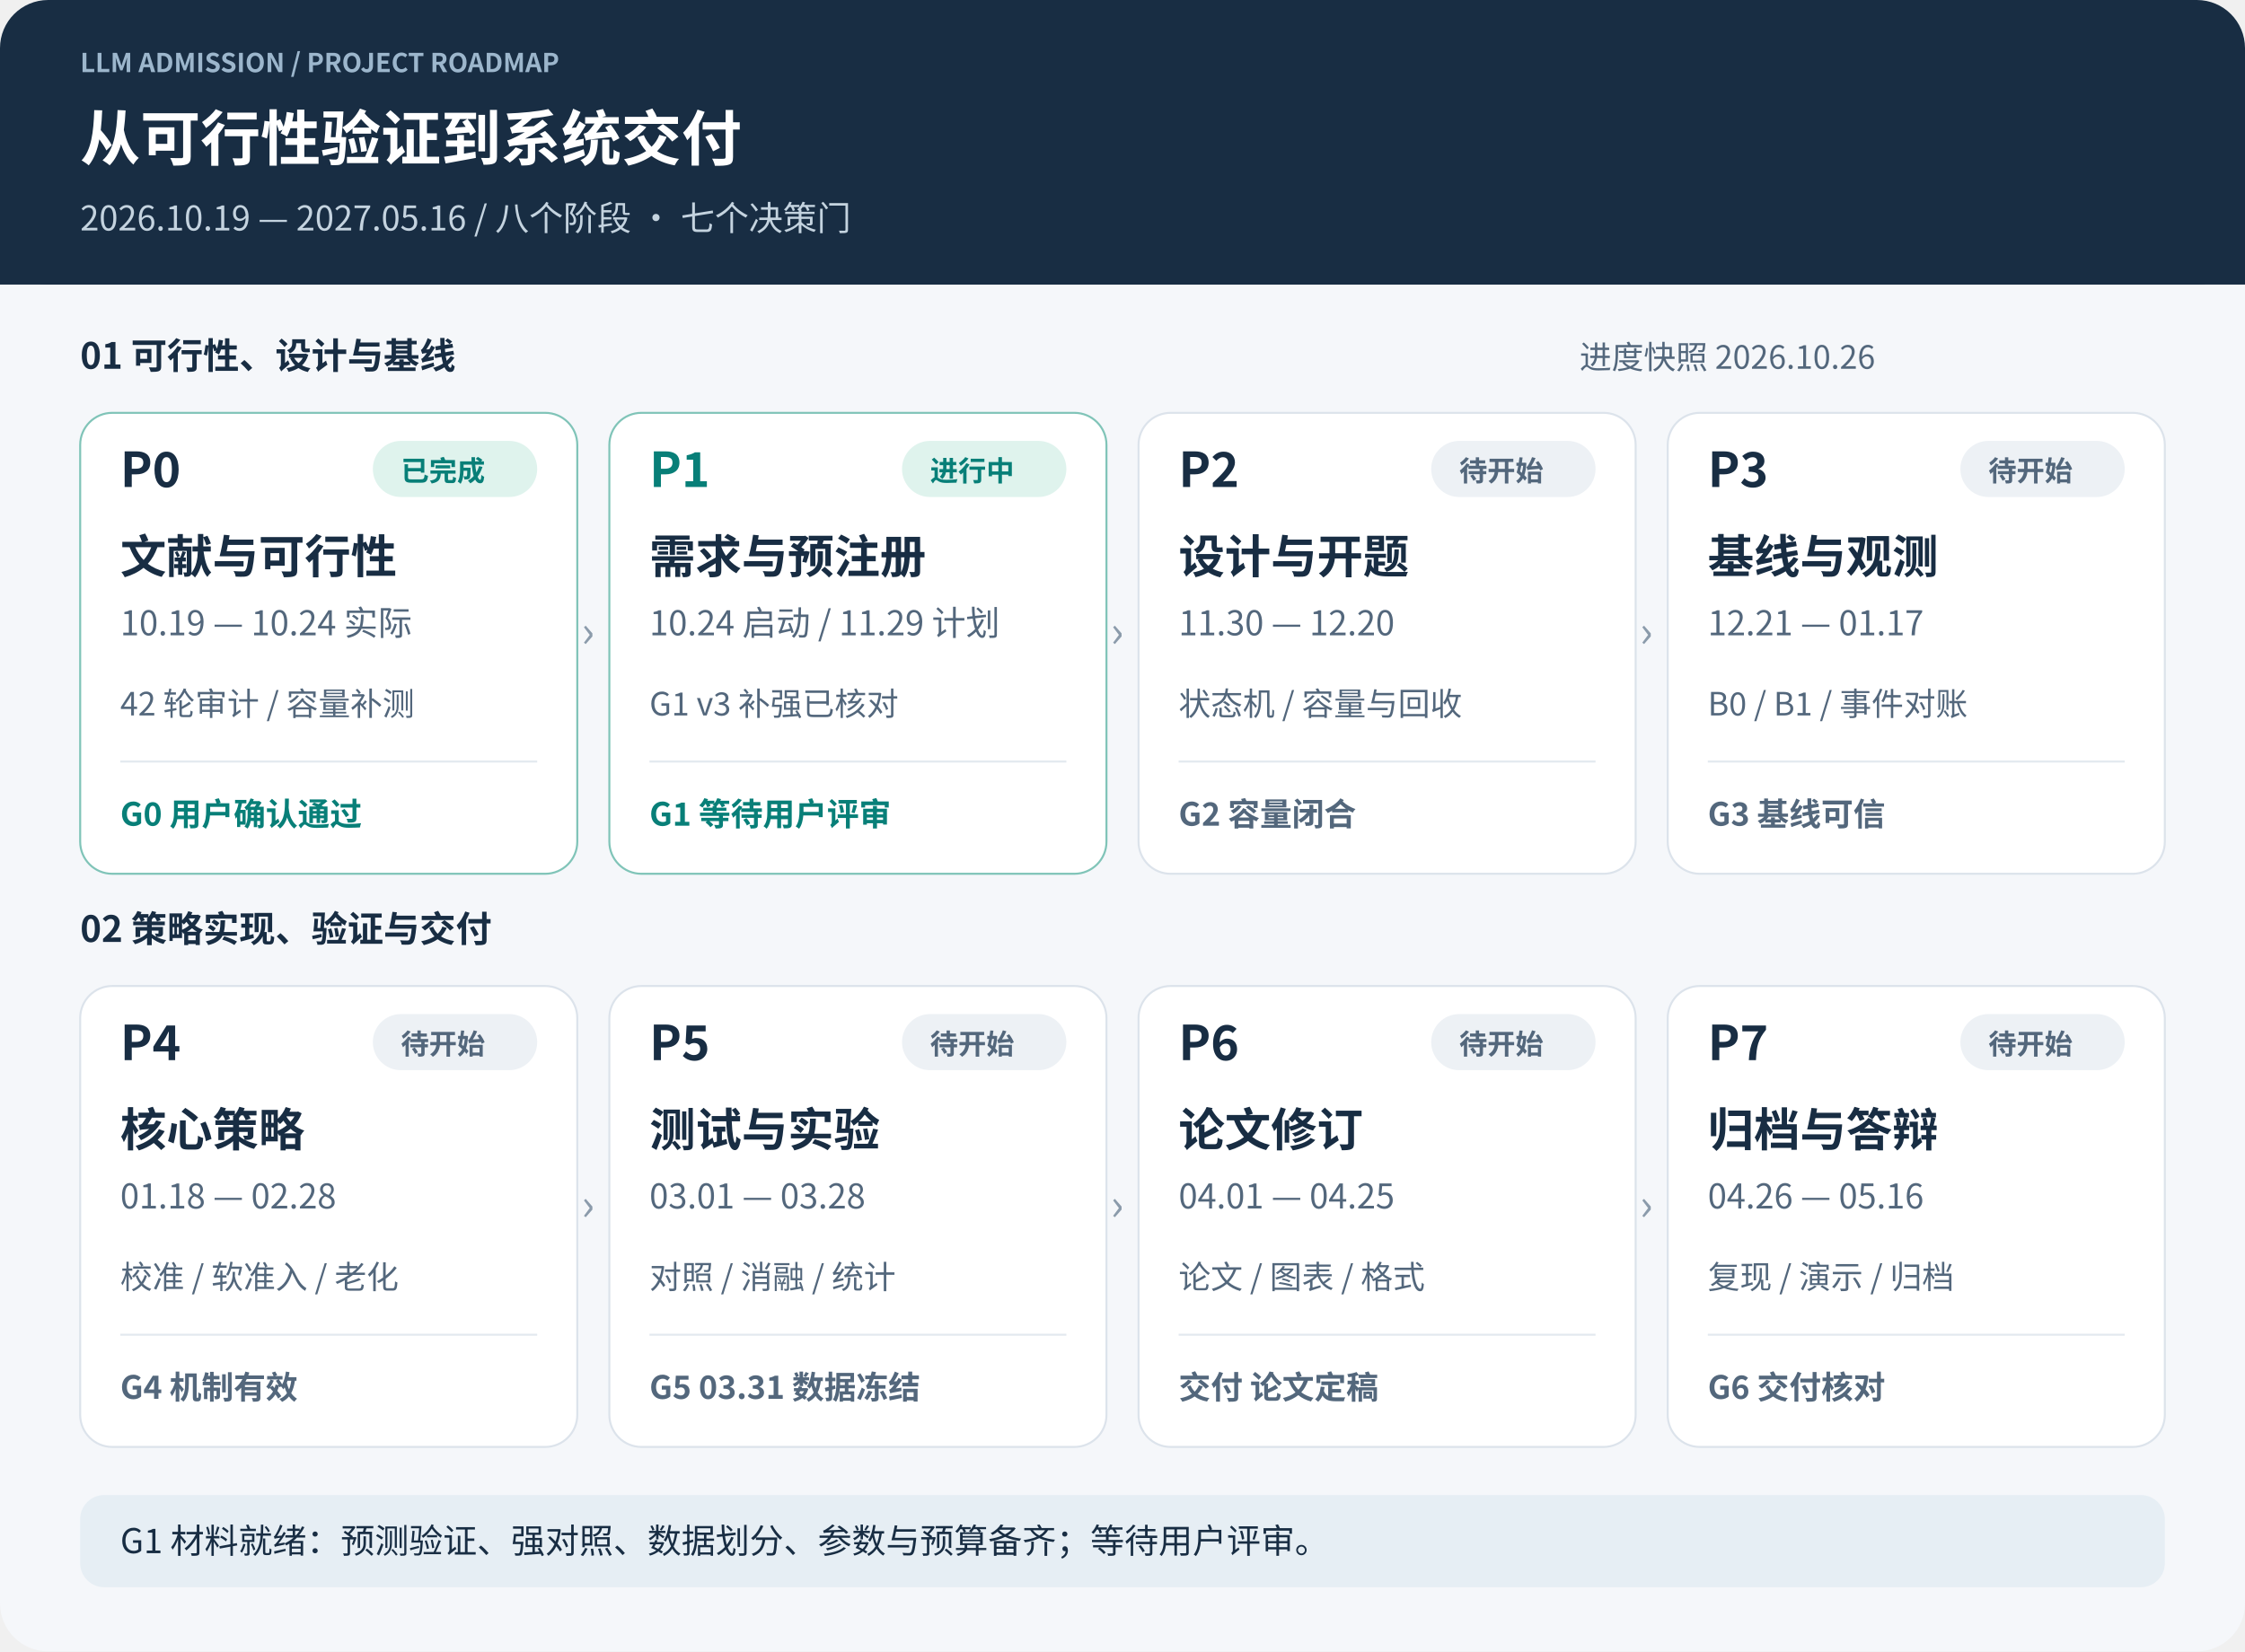
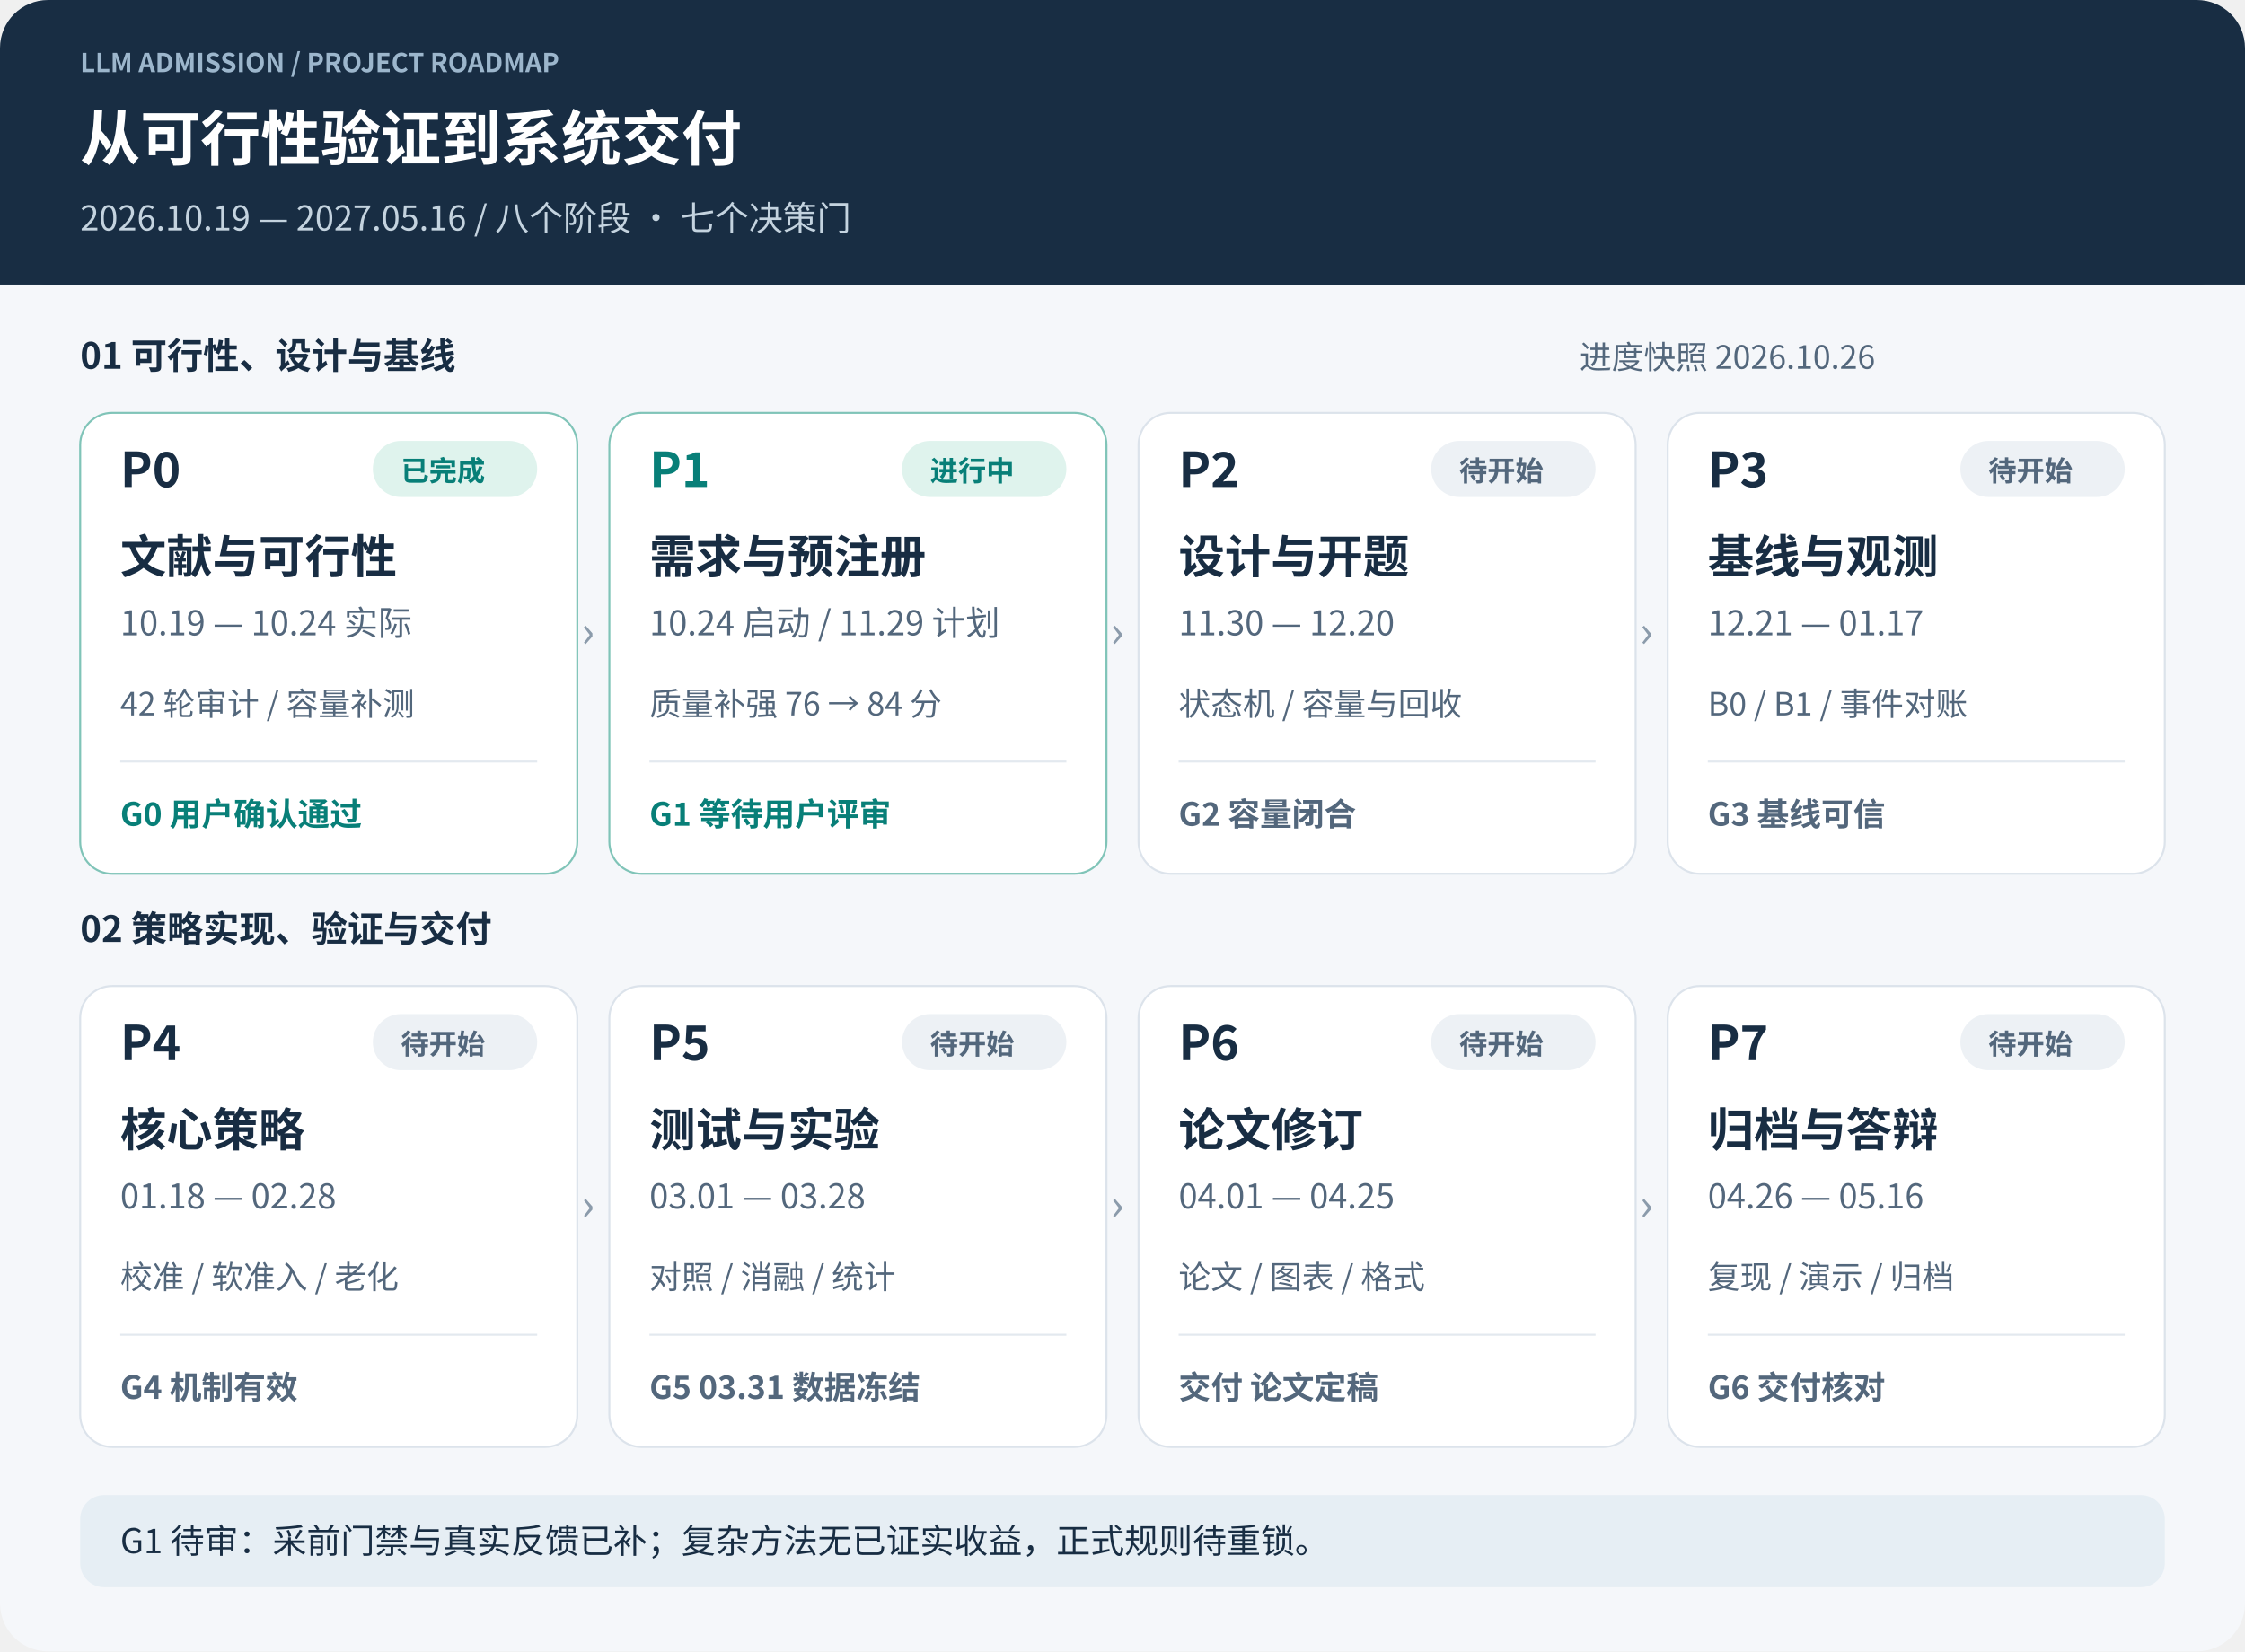
<svg xmlns="http://www.w3.org/2000/svg" width="1120" height="824" viewBox="0 0 1120 824" role="img" aria-labelledby="title desc">
  <g font-family="Segoe UI, PingFang SC, Microsoft YaHei, Noto Sans CJK SC, sans-serif">
    <rect x="0" y="0" width="1120" height="824" rx="24" fill="#f5f7fa" stroke="none" />
    <rect x="0" y="0" width="1120" height="142" rx="24" fill="#182d43" stroke="none" />
    <rect x="0" y="80" width="1120" height="62" rx="0" fill="#182d43" stroke="none" />
    <text x="40" y="36" font-size="13" fill="#9cb6cc" font-weight="600">LLM ADMISSION / PROJECT ROADMAP</text>
    <text x="40" y="80" font-size="30" fill="#ffffff" font-weight="700">从可行性验证到系统交付</text>
    <text x="40" y="115" font-size="17" fill="#c4d3df" font-weight="400">2026.10.19 — 2027.05.16  /  八个阶段 · 七个决策门</text>
    <text x="40" y="184" font-size="18" fill="#182d43" font-weight="600">01  可行性、设计与基线</text>
    <text x="788" y="184" font-size="16" fill="#53677c" font-weight="400">进度快照  2026.10.26</text>
    <rect x="40" y="206" width="248" height="230" rx="16" fill="#ffffff" stroke="#80c4b8" />
    <text x="60" y="243" font-size="24" fill="#182d43" font-weight="700">P0</text>
    <rect x="186" y="220" width="82" height="28" rx="14" fill="#dff3ed" stroke="none" />
    <text x="200" y="240" font-size="14" fill="#087f78" font-weight="600">已完成</text>
    <text x="60" y="286" font-size="23" fill="#182d43" font-weight="600">文献与可行性</text>
    <text x="60" y="317" font-size="17" fill="#53677c" font-weight="400">10.19 — 10.24 实际</text>
    <text x="60" y="357" font-size="16" fill="#53677c" font-weight="400">42 轮审计 / 容量补测</text>
    <path d="M60 380h208" stroke="#e3e9ef" />
    <text x="60" y="412" font-size="16" fill="#087f78" font-weight="600">G0  用户确认通过</text>
    <text x="290" y="323" font-size="22" fill="#8b9bab" font-weight="400">›</text>
    <rect x="304" y="206" width="248" height="230" rx="16" fill="#ffffff" stroke="#80c4b8" />
    <text x="324" y="243" font-size="24" fill="#087f78" font-weight="700">P1</text>
    <rect x="450" y="220" width="82" height="28" rx="14" fill="#dff3ed" stroke="none" />
    <text x="464" y="240" font-size="14" fill="#087f78" font-weight="600">进行中</text>
    <text x="324" y="286" font-size="23" fill="#182d43" font-weight="600">需求与预注册</text>
    <text x="324" y="317" font-size="17" fill="#53677c" font-weight="400">10.24 启动 / 11.29 计划</text>
-     <text x="324" y="357" font-size="16" fill="#53677c" font-weight="400">G1 v3 补强已核对</text>
+     <text x="324" y="357" font-size="16" fill="#53677c" font-weight="400">质量补强 76 → 84 分</text>
    <path d="M324 380h208" stroke="#e3e9ef" />
    <text x="324" y="412" font-size="16" fill="#087f78" font-weight="600">G1  等待用户评审</text>
    <text x="554" y="323" font-size="22" fill="#8b9bab" font-weight="400">›</text>
    <rect x="568" y="206" width="248" height="230" rx="16" fill="#ffffff" stroke="#dce3eb" />
    <text x="588" y="243" font-size="24" fill="#182d43" font-weight="700">P2</text>
    <rect x="714" y="220" width="82" height="28" rx="14" fill="#edf1f5" stroke="none" />
    <text x="728" y="240" font-size="14" fill="#53677c" font-weight="600">待开始</text>
    <text x="588" y="286" font-size="23" fill="#182d43" font-weight="600">设计与开题</text>
    <text x="588" y="317" font-size="17" fill="#53677c" font-weight="400">11.30 — 12.20</text>
    <text x="588" y="357" font-size="16" fill="#53677c" font-weight="400">状态机 / 容量与回收</text>
    <path d="M588 380h208" stroke="#e3e9ef" />
    <text x="588" y="412" font-size="16" fill="#53677c" font-weight="600">G2  容量闭合</text>
    <text x="818" y="323" font-size="22" fill="#8b9bab" font-weight="400">›</text>
    <rect x="832" y="206" width="248" height="230" rx="16" fill="#ffffff" stroke="#dce3eb" />
    <text x="852" y="243" font-size="24" fill="#182d43" font-weight="700">P3</text>
    <rect x="978" y="220" width="82" height="28" rx="14" fill="#edf1f5" stroke="none" />
    <text x="992" y="240" font-size="14" fill="#53677c" font-weight="600">待开始</text>
    <text x="852" y="286" font-size="23" fill="#182d43" font-weight="600">基线与观测</text>
    <text x="852" y="317" font-size="17" fill="#53677c" font-weight="400">12.21 — 01.17</text>
    <text x="852" y="357" font-size="16" fill="#53677c" font-weight="400">B0 / B1 / 事件对账</text>
    <path d="M852 380h208" stroke="#e3e9ef" />
    <text x="852" y="412" font-size="16" fill="#53677c" font-weight="600">G3  基线可信</text>
    <rect x="40" y="492" width="248" height="230" rx="16" fill="#ffffff" stroke="#dce3eb" />
    <text x="60" y="529" font-size="24" fill="#182d43" font-weight="700">P4</text>
    <rect x="186" y="506" width="82" height="28" rx="14" fill="#edf1f5" stroke="none" />
    <text x="200" y="526" font-size="14" fill="#53677c" font-weight="600">待开始</text>
    <text x="60" y="572" font-size="23" fill="#182d43" font-weight="600">核心策略</text>
    <text x="60" y="603" font-size="17" fill="#53677c" font-weight="400">01.18 — 02.28</text>
    <text x="60" y="643" font-size="16" fill="#53677c" font-weight="400">校准 / 软准入 / 老化</text>
    <path d="M60 666h208" stroke="#e3e9ef" />
    <text x="60" y="698" font-size="16" fill="#53677c" font-weight="600">G4  机制有效</text>
    <text x="290" y="609" font-size="22" fill="#8b9bab" font-weight="400">›</text>
    <rect x="304" y="492" width="248" height="230" rx="16" fill="#ffffff" stroke="#dce3eb" />
    <text x="324" y="529" font-size="24" fill="#182d43" font-weight="700">P5</text>
    <rect x="450" y="506" width="82" height="28" rx="14" fill="#edf1f5" stroke="none" />
    <text x="464" y="526" font-size="14" fill="#53677c" font-weight="600">待开始</text>
    <text x="324" y="572" font-size="23" fill="#182d43" font-weight="600">测试与实验</text>
    <text x="324" y="603" font-size="17" fill="#53677c" font-weight="400">03.01 — 03.28</text>
    <text x="324" y="643" font-size="16" fill="#53677c" font-weight="400">对照 / 消融 / 统计</text>
    <path d="M324 666h208" stroke="#e3e9ef" />
    <text x="324" y="698" font-size="16" fill="#53677c" font-weight="600">G5  03.31 数据冻结</text>
    <text x="554" y="609" font-size="22" fill="#8b9bab" font-weight="400">›</text>
    <rect x="568" y="492" width="248" height="230" rx="16" fill="#ffffff" stroke="#dce3eb" />
    <text x="588" y="529" font-size="24" fill="#182d43" font-weight="700">P6</text>
    <rect x="714" y="506" width="82" height="28" rx="14" fill="#edf1f5" stroke="none" />
    <text x="728" y="526" font-size="14" fill="#53677c" font-weight="600">待开始</text>
    <text x="588" y="572" font-size="23" fill="#182d43" font-weight="600">论文修订</text>
    <text x="588" y="603" font-size="17" fill="#53677c" font-weight="400">04.01 — 04.25</text>
    <text x="588" y="643" font-size="16" fill="#53677c" font-weight="400">论文 / 图表 / 格式</text>
    <path d="M588 666h208" stroke="#e3e9ef" />
    <text x="588" y="698" font-size="16" fill="#53677c" font-weight="600">交付  论文定稿</text>
    <text x="818" y="609" font-size="22" fill="#8b9bab" font-weight="400">›</text>
    <rect x="832" y="492" width="248" height="230" rx="16" fill="#ffffff" stroke="#dce3eb" />
    <text x="852" y="529" font-size="24" fill="#182d43" font-weight="700">P7</text>
    <rect x="978" y="506" width="82" height="28" rx="14" fill="#edf1f5" stroke="none" />
    <text x="992" y="526" font-size="14" fill="#53677c" font-weight="600">待开始</text>
    <text x="852" y="572" font-size="23" fill="#182d43" font-weight="600">归档与答辩</text>
    <text x="852" y="603" font-size="17" fill="#53677c" font-weight="400">04.26 — 05.16</text>
    <text x="852" y="643" font-size="16" fill="#53677c" font-weight="400">复现 / 演示 / 归档</text>
    <path d="M852 666h208" stroke="#e3e9ef" />
    <text x="852" y="698" font-size="16" fill="#53677c" font-weight="600">G6  交付核对</text>
    <text x="40" y="470" font-size="18" fill="#182d43" font-weight="600">02  策略实现、验证与交付</text>
    <rect x="40" y="746" width="1040" height="46" rx="12" fill="#e6eeF4" stroke="none" />
-     <text x="60" y="775" font-size="17" fill="#182d43" font-weight="400">G1 材料就绪：预测验证、强对照、数据划分、参数与预算备齐；等待用户评审。</text>
+     <text x="60" y="775" font-size="17" fill="#182d43" font-weight="400">G1 待审：采前门禁与真实反馈已补；复杂方法无已证实收益，正式规则待重锁。</text>
  </g>
</svg>
